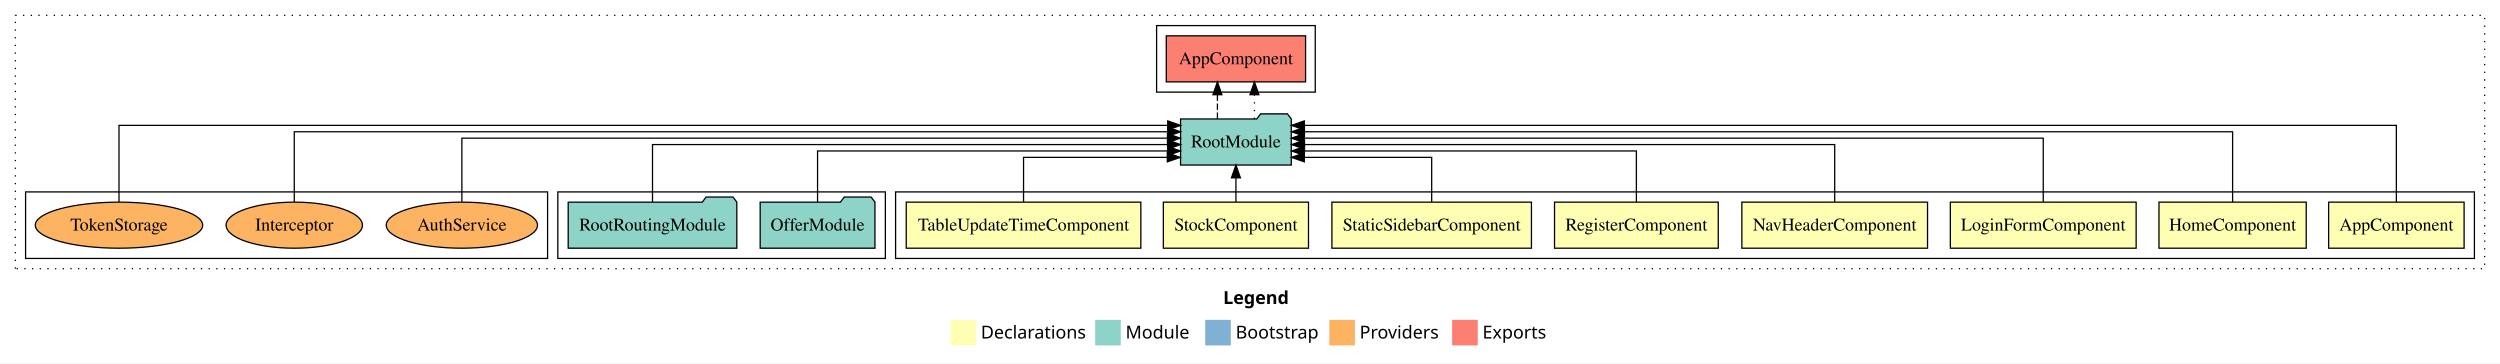
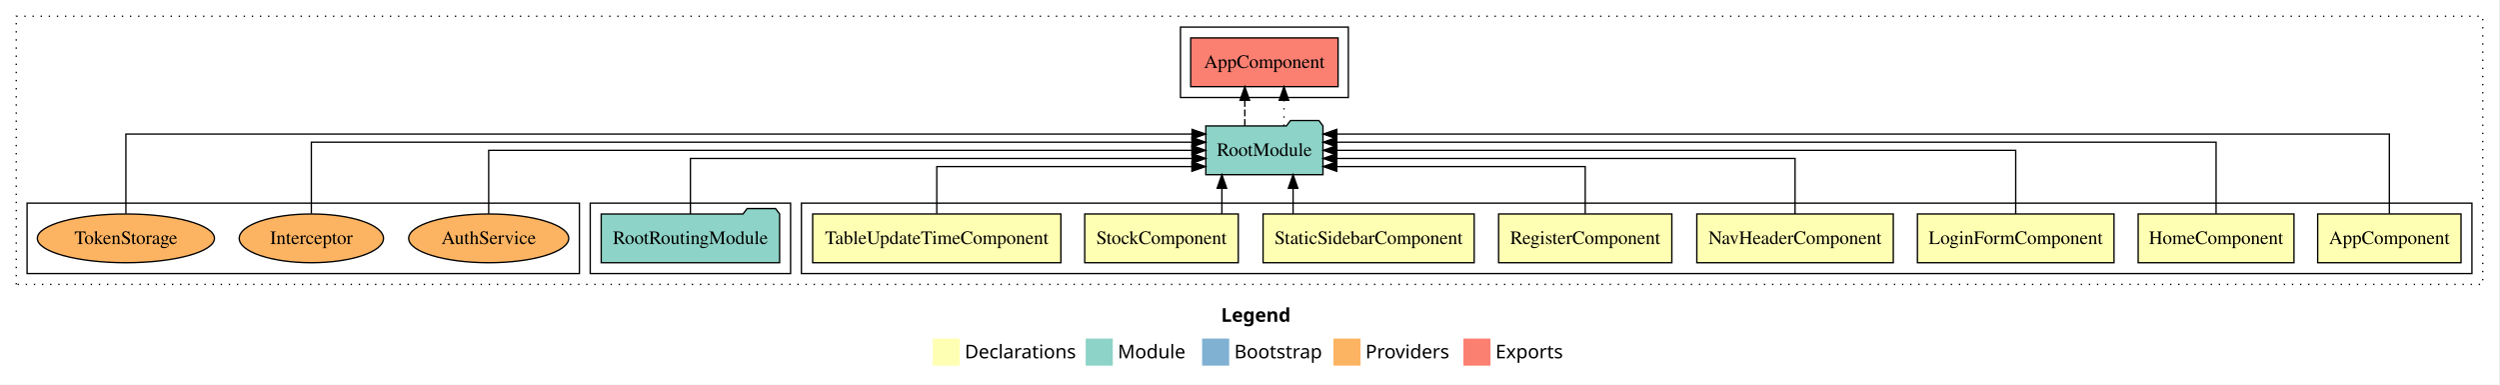
- <svg xmlns="http://www.w3.org/2000/svg" width="1954pt" height="284pt" viewBox="0.00 0.00 1954.00 284.00">
+ <svg xmlns="http://www.w3.org/2000/svg" width="1846pt" height="284pt" viewBox="0.00 0.00 1846.00 284.00">
  <g id="graph0" class="graph" transform="scale(1 1) rotate(0) translate(4 280)">
-     <polygon fill="#ffffff" stroke="transparent" points="-4,4 -4,-280 1950,-280 1950,4 -4,4" />
-     <text text-anchor="start" x="952.009" y="-42.4" font-family="sans-serif" font-weight="bold" font-size="14.00" fill="#000000">Legend</text>
-     <polygon fill="#ffffb3" stroke="transparent" points="739,-10 739,-30 759,-30 759,-10 739,-10" />
-     <text text-anchor="start" x="762.629" y="-15.4" font-family="sans-serif" font-size="14.00" fill="#000000">  Declarations</text>
-     <polygon fill="#8dd3c7" stroke="transparent" points="852,-10 852,-30 872,-30 872,-10 852,-10" />
-     <text text-anchor="start" x="875.725" y="-15.4" font-family="sans-serif" font-size="14.00" fill="#000000">  Module</text>
-     <polygon fill="#80b1d3" stroke="transparent" points="938,-10 938,-30 958,-30 958,-10 938,-10" />
-     <text text-anchor="start" x="961.781" y="-15.4" font-family="sans-serif" font-size="14.00" fill="#000000">  Bootstrap</text>
-     <polygon fill="#fdb462" stroke="transparent" points="1035,-10 1035,-30 1055,-30 1055,-10 1035,-10" />
-     <text text-anchor="start" x="1058.673" y="-15.4" font-family="sans-serif" font-size="14.00" fill="#000000">  Providers</text>
-     <polygon fill="#fb8072" stroke="transparent" points="1131,-10 1131,-30 1151,-30 1151,-10 1131,-10" />
-     <text text-anchor="start" x="1154.726" y="-15.4" font-family="sans-serif" font-size="14.00" fill="#000000">  Exports</text>
+     <polygon fill="#ffffff" stroke="transparent" points="-4,4 -4,-280 1842,-280 1842,4 -4,4" />
+     <text text-anchor="start" x="898.009" y="-42.4" font-family="sans-serif" font-weight="bold" font-size="14.00" fill="#000000">Legend</text>
+     <polygon fill="#ffffb3" stroke="transparent" points="685,-10 685,-30 705,-30 705,-10 685,-10" />
+     <text text-anchor="start" x="708.629" y="-15.4" font-family="sans-serif" font-size="14.00" fill="#000000">  Declarations</text>
+     <polygon fill="#8dd3c7" stroke="transparent" points="798,-10 798,-30 818,-30 818,-10 798,-10" />
+     <text text-anchor="start" x="821.725" y="-15.4" font-family="sans-serif" font-size="14.00" fill="#000000">  Module</text>
+     <polygon fill="#80b1d3" stroke="transparent" points="884,-10 884,-30 904,-30 904,-10 884,-10" />
+     <text text-anchor="start" x="907.781" y="-15.4" font-family="sans-serif" font-size="14.00" fill="#000000">  Bootstrap</text>
+     <polygon fill="#fdb462" stroke="transparent" points="981,-10 981,-30 1001,-30 1001,-10 981,-10" />
+     <text text-anchor="start" x="1004.673" y="-15.4" font-family="sans-serif" font-size="14.00" fill="#000000">  Providers</text>
+     <polygon fill="#fb8072" stroke="transparent" points="1077,-10 1077,-30 1097,-30 1097,-10 1077,-10" />
+     <text text-anchor="start" x="1100.726" y="-15.4" font-family="sans-serif" font-size="14.00" fill="#000000">  Exports</text>
    <g id="clust1" class="cluster">
-       <polygon fill="none" stroke="#000000" stroke-dasharray="1,5" points="8,-70 8,-268 1938,-268 1938,-70 8,-70" />
+       <polygon fill="none" stroke="#000000" stroke-dasharray="1,5" points="8,-70 8,-268 1830,-268 1830,-70 8,-70" />
    </g>
    <g id="clust2" class="cluster">
-       <polygon fill="none" stroke="#000000" points="696,-78 696,-130 1930,-130 1930,-78 696,-78" />
+       <polygon fill="none" stroke="#000000" points="588,-78 588,-130 1822,-130 1822,-78 588,-78" />
    </g>
    <g id="clust11" class="cluster">
-       <polygon fill="none" stroke="#000000" points="432,-78 432,-130 688,-130 688,-78 432,-78" />
+       <polygon fill="none" stroke="#000000" points="432,-78 432,-130 580,-130 580,-78 432,-78" />
    </g>
    <g id="clust12" class="cluster">
-       <polygon fill="none" stroke="#000000" points="900,-208 900,-260 1024,-260 1024,-208 900,-208" />
+       <polygon fill="none" stroke="#000000" points="868,-208 868,-260 992,-260 992,-208 868,-208" />
    </g>
    <g id="clust14" class="cluster">
      <polygon fill="none" stroke="#000000" points="16,-78 16,-130 424,-130 424,-78 16,-78" />
    </g>
    <g id="node1" class="node">
-       <polygon fill="#ffffb3" stroke="#000000" points="1921.94,-122 1816.06,-122 1816.06,-86 1921.94,-86 1921.94,-122" />
-       <text text-anchor="middle" x="1869" y="-99.8" font-family="Times,serif" font-size="14.00" fill="#000000">AppComponent</text>
+       <polygon fill="#ffffb3" stroke="#000000" points="1813.94,-122 1708.06,-122 1708.06,-86 1813.94,-86 1813.94,-122" />
+       <text text-anchor="middle" x="1761" y="-99.8" font-family="Times,serif" font-size="14.00" fill="#000000">AppComponent</text>
    </g>
    <g id="node9" class="node">
-       <polygon fill="#8dd3c7" stroke="#000000" points="1005.277,-187 1002.277,-191 981.277,-191 978.277,-187 918.723,-187 918.723,-151 1005.277,-151 1005.277,-187" />
-       <text text-anchor="middle" x="962" y="-164.8" font-family="Times,serif" font-size="14.00" fill="#000000">RootModule</text>
+       <polygon fill="#8dd3c7" stroke="#000000" points="973.277,-187 970.277,-191 949.277,-191 946.277,-187 886.723,-187 886.723,-151 973.277,-151 973.277,-187" />
+       <text text-anchor="middle" x="930" y="-164.8" font-family="Times,serif" font-size="14.00" fill="#000000">RootModule</text>
    </g>
    <g id="edge1" class="edge">
-       <path fill="none" stroke="#000000" d="M1869,-122.091C1869,-145.133 1869,-182 1869,-182 1869,-182 1015.441,-182 1015.441,-182" />
-       <polygon fill="#000000" stroke="#000000" points="1015.441,-178.5 1005.441,-182 1015.441,-185.5 1015.441,-178.5" />
+       <path fill="none" stroke="#000000" d="M1761,-122.248C1761,-145.018 1761,-181 1761,-181 1761,-181 983.508,-181 983.508,-181" />
+       <polygon fill="#000000" stroke="#000000" points="983.508,-177.5 973.508,-181 983.508,-184.5 983.508,-177.5" />
    </g>
    <g id="node2" class="node">
-       <polygon fill="#ffffb3" stroke="#000000" points="1798.545,-122 1683.455,-122 1683.455,-86 1798.545,-86 1798.545,-122" />
-       <text text-anchor="middle" x="1741" y="-99.8" font-family="Times,serif" font-size="14.00" fill="#000000">HomeComponent</text>
+       <polygon fill="#ffffb3" stroke="#000000" points="1690.545,-122 1575.455,-122 1575.455,-86 1690.545,-86 1690.545,-122" />
+       <text text-anchor="middle" x="1633" y="-99.8" font-family="Times,serif" font-size="14.00" fill="#000000">HomeComponent</text>
    </g>
    <g id="edge2" class="edge">
-       <path fill="none" stroke="#000000" d="M1741,-122.045C1741,-143.662 1741,-177 1741,-177 1741,-177 1015.552,-177 1015.552,-177" />
-       <polygon fill="#000000" stroke="#000000" points="1015.552,-173.5 1005.552,-177 1015.552,-180.5 1015.552,-173.5" />
+       <path fill="none" stroke="#000000" d="M1633,-122.284C1633,-143.321 1633,-175 1633,-175 1633,-175 983.445,-175 983.445,-175" />
+       <polygon fill="#000000" stroke="#000000" points="983.445,-171.5 973.445,-175 983.445,-178.5 983.445,-171.5" />
    </g>
    <g id="node3" class="node">
-       <polygon fill="#ffffb3" stroke="#000000" points="1665.609,-122 1520.391,-122 1520.391,-86 1665.609,-86 1665.609,-122" />
-       <text text-anchor="middle" x="1593" y="-99.8" font-family="Times,serif" font-size="14.00" fill="#000000">LoginFormComponent</text>
+       <polygon fill="#ffffb3" stroke="#000000" points="1557.609,-122 1412.391,-122 1412.391,-86 1557.609,-86 1557.609,-122" />
+       <text text-anchor="middle" x="1485" y="-99.8" font-family="Times,serif" font-size="14.00" fill="#000000">LoginFormComponent</text>
    </g>
    <g id="edge3" class="edge">
-       <path fill="none" stroke="#000000" d="M1593,-122.223C1593,-142.365 1593,-172 1593,-172 1593,-172 1015.371,-172 1015.371,-172" />
-       <polygon fill="#000000" stroke="#000000" points="1015.371,-168.5 1005.371,-172 1015.371,-175.5 1015.371,-168.5" />
+       <path fill="none" stroke="#000000" d="M1485,-122.106C1485,-141.339 1485,-169 1485,-169 1485,-169 983.55,-169 983.55,-169" />
+       <polygon fill="#000000" stroke="#000000" points="983.55,-165.5 973.55,-169 983.55,-172.5 983.55,-165.5" />
    </g>
    <g id="node4" class="node">
-       <polygon fill="#ffffb3" stroke="#000000" points="1502.565,-122 1357.435,-122 1357.435,-86 1502.565,-86 1502.565,-122" />
-       <text text-anchor="middle" x="1430" y="-99.8" font-family="Times,serif" font-size="14.00" fill="#000000">NavHeaderComponent</text>
+       <polygon fill="#ffffb3" stroke="#000000" points="1394.565,-122 1249.435,-122 1249.435,-86 1394.565,-86 1394.565,-122" />
+       <text text-anchor="middle" x="1322" y="-99.8" font-family="Times,serif" font-size="14.00" fill="#000000">NavHeaderComponent</text>
    </g>
    <g id="edge4" class="edge">
-       <path fill="none" stroke="#000000" d="M1430,-122.222C1430,-140.828 1430,-167 1430,-167 1430,-167 1015.608,-167 1015.608,-167" />
-       <polygon fill="#000000" stroke="#000000" points="1015.608,-163.5 1005.608,-167 1015.608,-170.5 1015.608,-163.5" />
+       <path fill="none" stroke="#000000" d="M1322,-122.022C1322,-139.373 1322,-163 1322,-163 1322,-163 983.449,-163 983.449,-163" />
+       <polygon fill="#000000" stroke="#000000" points="983.449,-159.5 973.449,-163 983.449,-166.5 983.449,-159.5" />
    </g>
    <g id="node5" class="node">
-       <polygon fill="#ffffb3" stroke="#000000" points="1338.985,-122 1211.015,-122 1211.015,-86 1338.985,-86 1338.985,-122" />
-       <text text-anchor="middle" x="1275" y="-99.8" font-family="Times,serif" font-size="14.00" fill="#000000">RegisterComponent</text>
+       <polygon fill="#ffffb3" stroke="#000000" points="1230.985,-122 1103.015,-122 1103.015,-86 1230.985,-86 1230.985,-122" />
+       <text text-anchor="middle" x="1167" y="-99.8" font-family="Times,serif" font-size="14.00" fill="#000000">RegisterComponent</text>
    </g>
    <g id="edge5" class="edge">
-       <path fill="none" stroke="#000000" d="M1275,-122.034C1275,-139.06 1275,-162 1275,-162 1275,-162 1015.521,-162 1015.521,-162" />
-       <polygon fill="#000000" stroke="#000000" points="1015.521,-158.5 1005.521,-162 1015.521,-165.5 1015.521,-158.5" />
+       <path fill="none" stroke="#000000" d="M1167,-122.24C1167,-137.571 1167,-157 1167,-157 1167,-157 983.47,-157 983.47,-157" />
+       <polygon fill="#000000" stroke="#000000" points="983.47,-153.5 973.47,-157 983.469,-160.5 983.47,-153.5" />
    </g>
    <g id="node6" class="node">
-       <polygon fill="#ffffb3" stroke="#000000" points="1192.979,-122 1037.021,-122 1037.021,-86 1192.979,-86 1192.979,-122" />
-       <text text-anchor="middle" x="1115" y="-99.8" font-family="Times,serif" font-size="14.00" fill="#000000">StaticSidebarComponent</text>
+       <polygon fill="#ffffb3" stroke="#000000" points="1084.979,-122 929.021,-122 929.021,-86 1084.979,-86 1084.979,-122" />
+       <text text-anchor="middle" x="1007" y="-99.8" font-family="Times,serif" font-size="14.00" fill="#000000">StaticSidebarComponent</text>
    </g>
    <g id="edge6" class="edge">
-       <path fill="none" stroke="#000000" d="M1115,-122.24C1115,-137.571 1115,-157 1115,-157 1115,-157 1015.434,-157 1015.434,-157" />
-       <polygon fill="#000000" stroke="#000000" points="1015.434,-153.5 1005.434,-157 1015.434,-160.5 1015.434,-153.5" />
+       <path fill="none" stroke="#000000" d="M951.199,-122.106C951.199,-122.106 951.199,-140.991 951.199,-140.991" />
+       <polygon fill="#000000" stroke="#000000" points="947.7,-140.991 951.199,-150.991 954.7,-140.991 947.7,-140.991" />
    </g>
    <g id="node7" class="node">
-       <polygon fill="#ffffb3" stroke="#000000" points="1018.72,-122 905.28,-122 905.28,-86 1018.72,-86 1018.72,-122" />
-       <text text-anchor="middle" x="962" y="-99.8" font-family="Times,serif" font-size="14.00" fill="#000000">StockComponent</text>
+       <polygon fill="#ffffb3" stroke="#000000" points="910.72,-122 797.28,-122 797.28,-86 910.72,-86 910.72,-122" />
+       <text text-anchor="middle" x="854" y="-99.8" font-family="Times,serif" font-size="14.00" fill="#000000">StockComponent</text>
    </g>
    <g id="edge7" class="edge">
-       <path fill="none" stroke="#000000" d="M962,-122.106C962,-122.106 962,-140.991 962,-140.991" />
-       <polygon fill="#000000" stroke="#000000" points="958.5,-140.991 962,-150.991 965.5,-140.991 958.5,-140.991" />
+       <path fill="none" stroke="#000000" d="M898.611,-122.106C898.611,-122.106 898.611,-140.991 898.611,-140.991" />
+       <polygon fill="#000000" stroke="#000000" points="895.111,-140.991 898.611,-150.991 902.111,-140.991 895.111,-140.991" />
    </g>
    <g id="node8" class="node">
-       <polygon fill="#ffffb3" stroke="#000000" points="887.68,-122 704.32,-122 704.32,-86 887.68,-86 887.68,-122" />
-       <text text-anchor="middle" x="796" y="-99.8" font-family="Times,serif" font-size="14.00" fill="#000000">TableUpdateTimeComponent</text>
+       <polygon fill="#ffffb3" stroke="#000000" points="779.68,-122 596.32,-122 596.32,-86 779.68,-86 779.68,-122" />
+       <text text-anchor="middle" x="688" y="-99.8" font-family="Times,serif" font-size="14.00" fill="#000000">TableUpdateTimeComponent</text>
    </g>
    <g id="edge8" class="edge">
-       <path fill="none" stroke="#000000" d="M796,-122.24C796,-137.571 796,-157 796,-157 796,-157 908.385,-157 908.385,-157" />
-       <polygon fill="#000000" stroke="#000000" points="908.385,-160.5 918.385,-157 908.385,-153.5 908.385,-160.5" />
+       <path fill="none" stroke="#000000" d="M688,-122.24C688,-137.571 688,-157 688,-157 688,-157 876.456,-157 876.456,-157" />
+       <polygon fill="#000000" stroke="#000000" points="876.456,-160.5 886.456,-157 876.456,-153.5 876.456,-160.5" />
    </g>
-     <g id="node12" class="node">
-       <polygon fill="#fb8072" stroke="#000000" points="1016.439,-252 907.561,-252 907.561,-216 1016.439,-216 1016.439,-252" />
-       <text text-anchor="middle" x="962" y="-229.8" font-family="Times,serif" font-size="14.00" fill="#000000">AppComponent </text>
+     <g id="node11" class="node">
+       <polygon fill="#fb8072" stroke="#000000" points="984.439,-252 875.561,-252 875.561,-216 984.439,-216 984.439,-252" />
+       <text text-anchor="middle" x="930" y="-229.8" font-family="Times,serif" font-size="14.00" fill="#000000">AppComponent </text>
+     </g>
+     <g id="edge10" class="edge">
+       <path fill="none" stroke="#000000" stroke-dasharray="5,2" d="M915.537,-187.106C915.537,-187.106 915.537,-205.991 915.537,-205.991" />
+       <polygon fill="#000000" stroke="#000000" points="912.037,-205.991 915.537,-215.991 919.037,-205.991 912.037,-205.991" />
    </g>
    <g id="edge11" class="edge">
-       <path fill="none" stroke="#000000" stroke-dasharray="5,2" d="M947.537,-187.106C947.537,-187.106 947.537,-205.991 947.537,-205.991" />
-       <polygon fill="#000000" stroke="#000000" points="944.037,-205.991 947.537,-215.991 951.037,-205.991 944.037,-205.991" />
-     </g>
-     <g id="edge12" class="edge">
-       <path fill="none" stroke="#000000" stroke-dasharray="1,5" d="M976.463,-187.106C976.463,-187.106 976.463,-205.991 976.463,-205.991" />
-       <polygon fill="#000000" stroke="#000000" points="972.963,-205.991 976.463,-215.991 979.963,-205.991 972.963,-205.991" />
+       <path fill="none" stroke="#000000" stroke-dasharray="1,5" d="M944.463,-187.106C944.463,-187.106 944.463,-205.991 944.463,-205.991" />
+       <polygon fill="#000000" stroke="#000000" points="940.963,-205.991 944.463,-215.991 947.963,-205.991 940.963,-205.991" />
    </g>
    <g id="node10" class="node">
-       <polygon fill="#8dd3c7" stroke="#000000" points="679.853,-122 676.853,-126 655.853,-126 652.853,-122 590.147,-122 590.147,-86 679.853,-86 679.853,-122" />
-       <text text-anchor="middle" x="635" y="-99.8" font-family="Times,serif" font-size="14.00" fill="#000000">OfferModule</text>
-     </g>
-     <g id="edge9" class="edge">
-       <path fill="none" stroke="#000000" d="M635,-122.034C635,-139.06 635,-162 635,-162 635,-162 908.577,-162 908.577,-162" />
-       <polygon fill="#000000" stroke="#000000" points="908.577,-165.5 918.577,-162 908.577,-158.5 908.577,-165.5" />
-     </g>
-     <g id="node11" class="node">
      <polygon fill="#8dd3c7" stroke="#000000" points="571.895,-122 568.895,-126 547.895,-126 544.895,-122 440.105,-122 440.105,-86 571.895,-86 571.895,-122" />
      <text text-anchor="middle" x="506" y="-99.8" font-family="Times,serif" font-size="14.00" fill="#000000">RootRoutingModule</text>
    </g>
-     <g id="edge10" class="edge">
-       <path fill="none" stroke="#000000" d="M506,-122.222C506,-140.828 506,-167 506,-167 506,-167 908.689,-167 908.689,-167" />
-       <polygon fill="#000000" stroke="#000000" points="908.69,-170.5 918.689,-167 908.689,-163.5 908.69,-170.5" />
+     <g id="edge9" class="edge">
+       <path fill="none" stroke="#000000" d="M506,-122.022C506,-139.373 506,-163 506,-163 506,-163 876.617,-163 876.617,-163" />
+       <polygon fill="#000000" stroke="#000000" points="876.617,-166.5 886.617,-163 876.617,-159.5 876.617,-166.5" />
    </g>
-     <g id="node13" class="node">
+     <g id="node12" class="node">
      <ellipse fill="#fdb462" stroke="#000000" cx="357" cy="-104" rx="59.108" ry="18" />
      <text text-anchor="middle" x="357" y="-99.8" font-family="Times,serif" font-size="14.00" fill="#000000">AuthService</text>
    </g>
-     <g id="edge13" class="edge">
-       <path fill="none" stroke="#000000" d="M357,-122.223C357,-142.365 357,-172 357,-172 357,-172 908.49,-172 908.49,-172" />
-       <polygon fill="#000000" stroke="#000000" points="908.49,-175.5 918.49,-172 908.49,-168.5 908.49,-175.5" />
+     <g id="edge12" class="edge">
+       <path fill="none" stroke="#000000" d="M357,-122.106C357,-141.339 357,-169 357,-169 357,-169 876.462,-169 876.462,-169" />
+       <polygon fill="#000000" stroke="#000000" points="876.462,-172.5 886.462,-169 876.462,-165.5 876.462,-172.5" />
    </g>
-     <g id="node14" class="node">
+     <g id="node13" class="node">
      <ellipse fill="#fdb462" stroke="#000000" cx="226" cy="-104" rx="53.288" ry="18" />
      <text text-anchor="middle" x="226" y="-99.8" font-family="Times,serif" font-size="14.00" fill="#000000">Interceptor</text>
    </g>
-     <g id="edge14" class="edge">
-       <path fill="none" stroke="#000000" d="M226,-122.045C226,-143.662 226,-177 226,-177 226,-177 908.708,-177 908.708,-177" />
-       <polygon fill="#000000" stroke="#000000" points="908.708,-180.5 918.708,-177 908.708,-173.5 908.708,-180.5" />
+     <g id="edge13" class="edge">
+       <path fill="none" stroke="#000000" d="M226,-122.284C226,-143.321 226,-175 226,-175 226,-175 876.493,-175 876.493,-175" />
+       <polygon fill="#000000" stroke="#000000" points="876.493,-178.5 886.493,-175 876.493,-171.5 876.493,-178.5" />
    </g>
-     <g id="node15" class="node">
+     <g id="node14" class="node">
      <ellipse fill="#fdb462" stroke="#000000" cx="89" cy="-104" rx="65.411" ry="18" />
      <text text-anchor="middle" x="89" y="-99.8" font-family="Times,serif" font-size="14.00" fill="#000000">TokenStorage</text>
    </g>
-     <g id="edge15" class="edge">
-       <path fill="none" stroke="#000000" d="M89,-122.091C89,-145.133 89,-182 89,-182 89,-182 908.708,-182 908.708,-182" />
-       <polygon fill="#000000" stroke="#000000" points="908.708,-185.5 918.708,-182 908.708,-178.5 908.708,-185.5" />
+     <g id="edge14" class="edge">
+       <path fill="none" stroke="#000000" d="M89,-122.248C89,-145.018 89,-181 89,-181 89,-181 876.555,-181 876.555,-181" />
+       <polygon fill="#000000" stroke="#000000" points="876.555,-184.5 886.555,-181 876.555,-177.5 876.555,-184.5" />
    </g>
  </g>
</svg>
